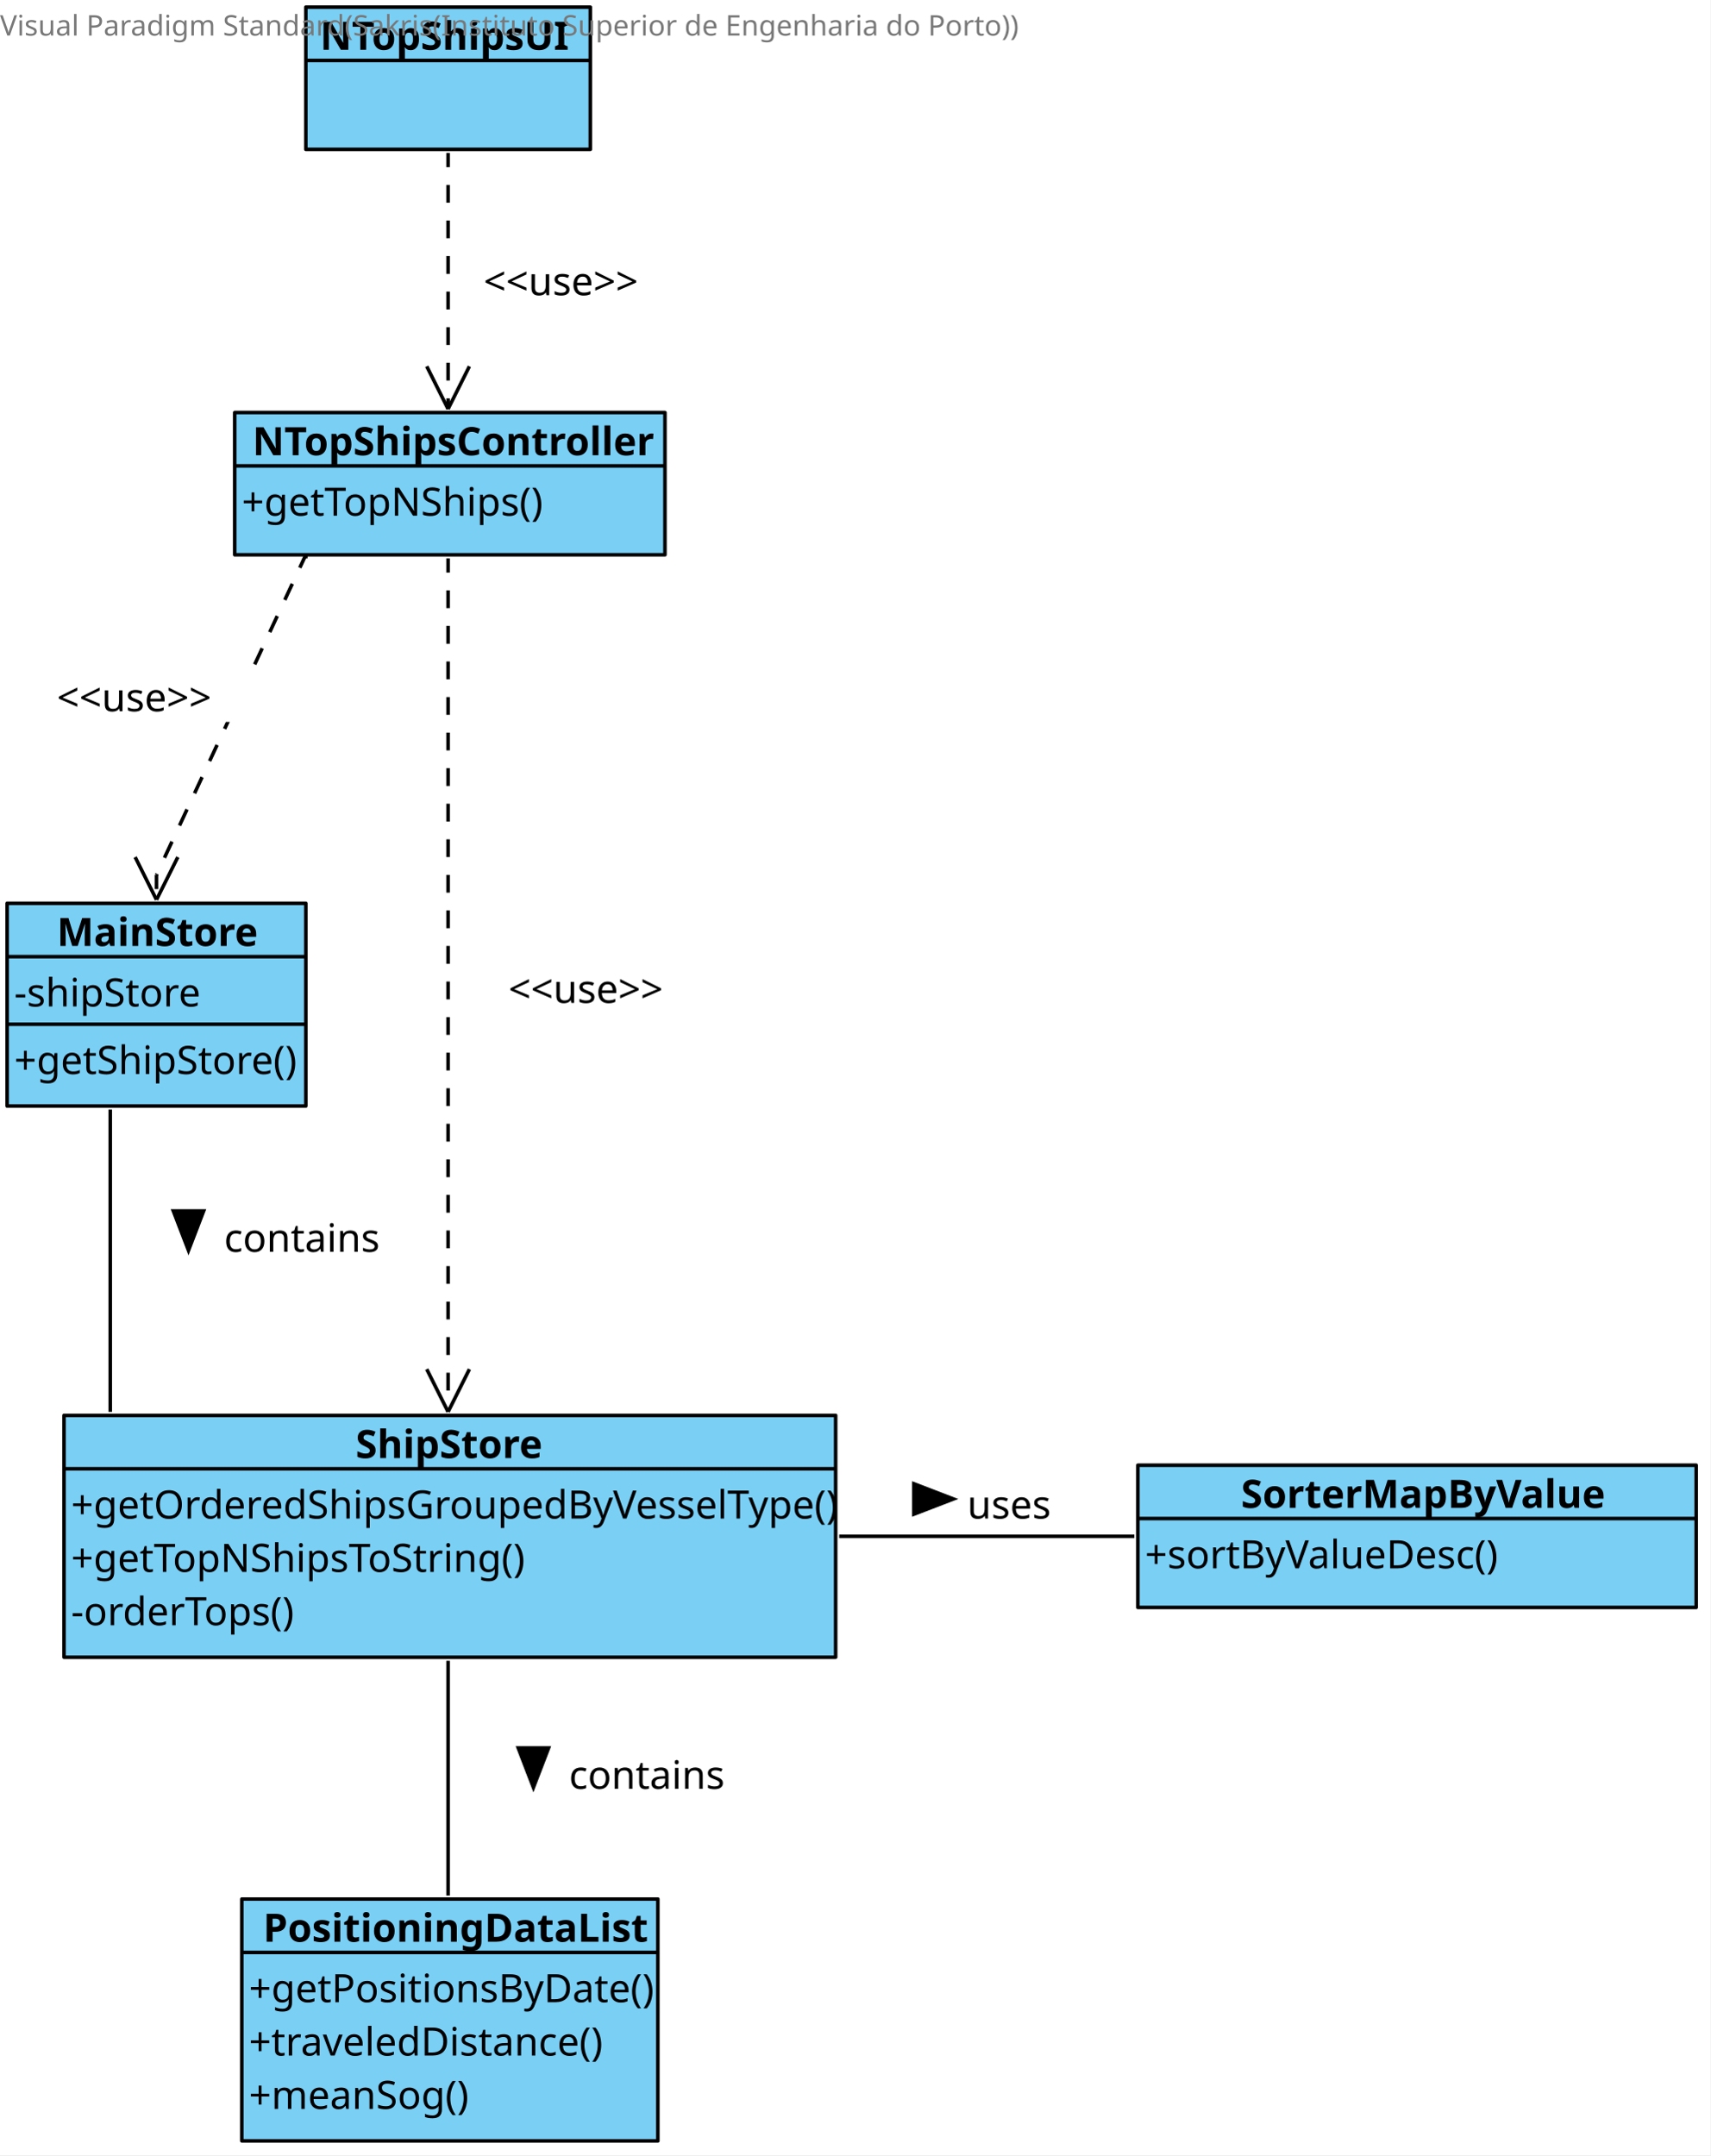
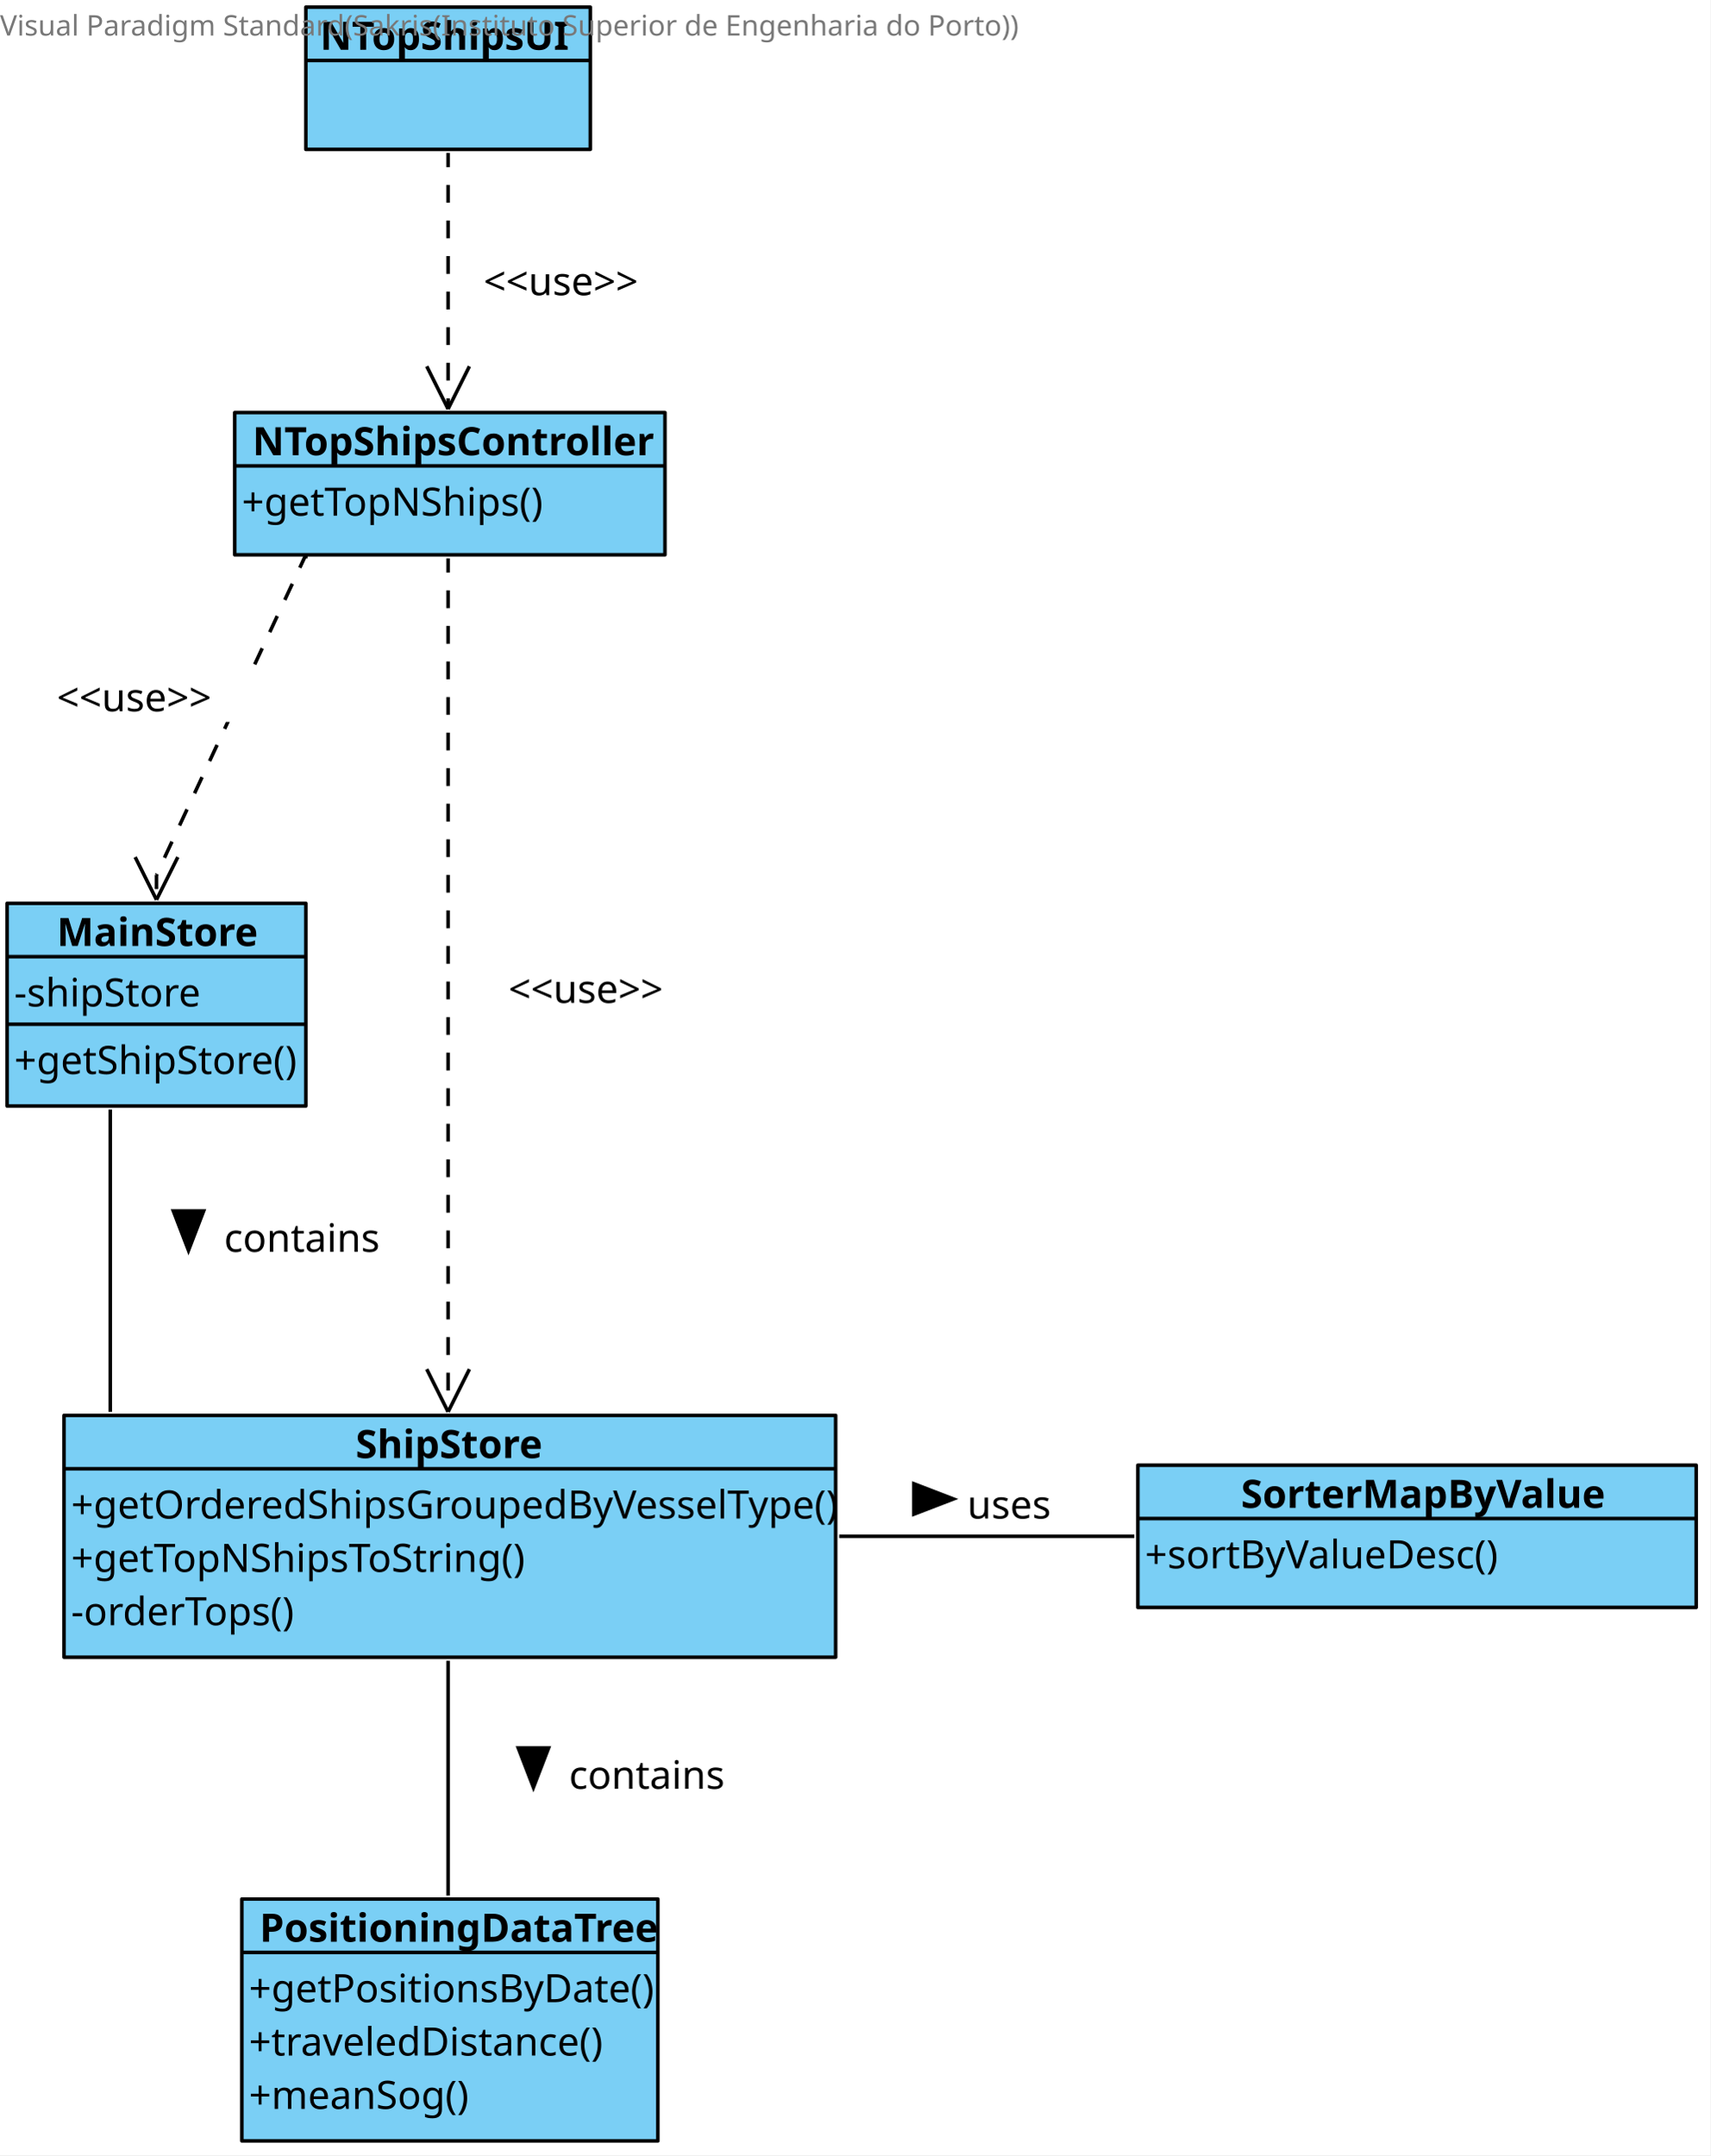
<svg xmlns="http://www.w3.org/2000/svg" fill-opacity="0" color-rendering="auto" color-interpolation="auto" text-rendering="auto" stroke="rgb(0,0,0)" stroke-linecap="square" width="481" stroke-miterlimit="10" shape-rendering="auto" stroke-opacity="0" fill="rgb(0,0,0)" stroke-dasharray="none" font-weight="normal" stroke-width="1" height="606" font-family="'Dialog'" font-style="normal" stroke-linejoin="miter" font-size="12px" stroke-dashoffset="0" image-rendering="auto">
  <defs id="genericDefs" />
  <g>
    <defs id="defs1">
      <clipPath clipPathUnits="userSpaceOnUse" id="clipPath1">
        <path d="M-7 -7 L91 -7 L91 51 L-7 51 L-7 -7 Z" />
      </clipPath>
      <clipPath clipPathUnits="userSpaceOnUse" id="clipPath2">
        <path d="M0 0 L0 25 L80 25 L80 0 Z" />
      </clipPath>
      <clipPath clipPathUnits="userSpaceOnUse" id="clipPath3">
        <path d="M0 0 L0 15 L80 15 L80 0 Z" />
      </clipPath>
      <clipPath clipPathUnits="userSpaceOnUse" id="clipPath4">
        <path d="M-7 -7 L132 -7 L132 51 L-7 51 L-7 -7 Z" />
      </clipPath>
      <clipPath clipPathUnits="userSpaceOnUse" id="clipPath5">
        <path d="M0 0 L0 25 L121 25 L121 0 Z" />
      </clipPath>
      <clipPath clipPathUnits="userSpaceOnUse" id="clipPath6">
        <path d="M0 0 L0 15 L121 15 L121 0 Z" />
      </clipPath>
      <clipPath clipPathUnits="userSpaceOnUse" id="clipPath7">
        <path d="M-7 -7 L95 -7 L95 68 L-7 68 L-7 -7 Z" />
      </clipPath>
      <clipPath clipPathUnits="userSpaceOnUse" id="clipPath8">
        <path d="M0 0 L0 42 L84 42 L84 0 Z" />
      </clipPath>
      <clipPath clipPathUnits="userSpaceOnUse" id="clipPath9">
        <path d="M0 0 L0 15 L84 15 L84 0 Z" />
      </clipPath>
      <clipPath clipPathUnits="userSpaceOnUse" id="clipPath10">
        <path d="M-7 -7 L228 -7 L228 79 L-7 79 L-7 -7 Z" />
      </clipPath>
      <clipPath clipPathUnits="userSpaceOnUse" id="clipPath11">
        <path d="M0 0 L0 53 L217 53 L217 0 Z" />
      </clipPath>
      <clipPath clipPathUnits="userSpaceOnUse" id="clipPath12">
        <path d="M0 0 L0 15 L217 15 L217 0 Z" />
      </clipPath>
      <clipPath clipPathUnits="userSpaceOnUse" id="clipPath13">
        <path d="M-7 -7 L128 -7 L128 79 L-7 79 L-7 -7 Z" />
      </clipPath>
      <clipPath clipPathUnits="userSpaceOnUse" id="clipPath14">
        <path d="M0 0 L0 53 L117 53 L117 0 Z" />
      </clipPath>
      <clipPath clipPathUnits="userSpaceOnUse" id="clipPath15">
        <path d="M0 0 L0 15 L117 15 L117 0 Z" />
      </clipPath>
      <clipPath clipPathUnits="userSpaceOnUse" id="clipPath16">
        <path d="M-7 -7 L168 -7 L168 51 L-7 51 L-7 -7 Z" />
      </clipPath>
      <clipPath clipPathUnits="userSpaceOnUse" id="clipPath17">
        <path d="M0 0 L0 25 L157 25 L157 0 Z" />
      </clipPath>
      <clipPath clipPathUnits="userSpaceOnUse" id="clipPath18">
        <path d="M0 0 L0 15 L157 15 L157 0 Z" />
      </clipPath>
      <clipPath clipPathUnits="userSpaceOnUse" id="clipPath19">
        <path d="M0 0 L104 0 L104 344 L0 344 L0 0 Z" />
      </clipPath>
      <clipPath clipPathUnits="userSpaceOnUse" id="clipPath20">
        <path d="M0 0 L0 233 L38 233 L38 249 L0 249 L0 344 L104 344 L104 181 L62 181 L62 160 L104 160 L104 0 Z" />
      </clipPath>
      <clipPath clipPathUnits="userSpaceOnUse" id="clipPath21">
        <path d="M0 0 L104 0 L104 176 L0 176 L0 0 Z" />
      </clipPath>
      <clipPath clipPathUnits="userSpaceOnUse" id="clipPath22">
        <path d="M0 0 L0 176 L104 176 L104 93 L51 93 L51 78 L104 78 L104 0 Z" />
      </clipPath>
      <clipPath clipPathUnits="userSpaceOnUse" id="clipPath23">
        <path d="M0 0 L146 0 L146 201 L0 201 L0 0 Z" />
      </clipPath>
      <clipPath clipPathUnits="userSpaceOnUse" id="clipPath24">
        <path d="M77 82 L77 97 L13 97 L13 82 ZM0 0 L0 201 L146 201 L146 182 L144 182 L144 161 L146 161 L146 0 Z" />
      </clipPath>
      <clipPath clipPathUnits="userSpaceOnUse" id="clipPath25">
        <path d="M0 0 L104 0 L104 189 L0 189 L0 0 Z" />
      </clipPath>
      <clipPath clipPathUnits="userSpaceOnUse" id="clipPath26">
        <path d="M0 0 L0 189 L104 189 L104 94 L54 94 L54 78 L104 78 L104 0 Z" />
      </clipPath>
      <clipPath clipPathUnits="userSpaceOnUse" id="clipPath27">
        <path d="M0 0 L104 0 L104 170 L0 170 L0 0 Z" />
      </clipPath>
      <clipPath clipPathUnits="userSpaceOnUse" id="clipPath28">
        <path d="M0 0 L0 170 L104 170 L104 90 L56 90 L56 74 L104 74 L104 0 Z" />
      </clipPath>
      <clipPath clipPathUnits="userSpaceOnUse" id="clipPath29">
        <path d="M0 0 L187 0 L187 104 L0 104 L0 0 Z" />
      </clipPath>
      <clipPath clipPathUnits="userSpaceOnUse" id="clipPath30">
        <path d="M121 33 L121 49 L59 49 L59 33 ZM0 0 L0 104 L187 104 L187 0 Z" />
      </clipPath>
      <clipPath clipPathUnits="userSpaceOnUse" id="clipPath31">
        <path d="M-62 -16 L124 -16 L124 32 L-62 32 L-62 -16 Z" />
      </clipPath>
      <clipPath clipPathUnits="userSpaceOnUse" id="clipPath32">
        <path d="M-72 -16 L114 -16 L114 32 L-72 32 L-72 -16 Z" />
      </clipPath>
      <clipPath clipPathUnits="userSpaceOnUse" id="clipPath33">
        <path d="M-79 -16 L158 -16 L158 32 L-79 32 L-79 -16 Z" />
      </clipPath>
      <clipPath clipPathUnits="userSpaceOnUse" id="clipPath34">
        <path d="M-89 -16 L148 -16 L148 32 L-89 32 L-89 -16 Z" />
      </clipPath>
      <clipPath clipPathUnits="userSpaceOnUse" id="clipPath35">
        <path d="M-64 -15 L128 -15 L128 30 L-64 30 L-64 -15 Z" />
      </clipPath>
      <clipPath clipPathUnits="userSpaceOnUse" id="clipPath36">
        <path d="M-56 -21 L112 -21 L112 42 L-56 42 L-56 -21 Z" />
      </clipPath>
    </defs>
    <g fill="white" text-rendering="geometricPrecision" fill-opacity="1" stroke-opacity="1" stroke="white">
      <rect x="0" width="481" height="606" y="0" stroke="none" />
    </g>
    <g font-size="11px" transform="translate(86,2)" fill-opacity="1" fill="rgb(122,207,245)" text-rendering="geometricPrecision" image-rendering="optimizeQuality" font-family="sans-serif" stroke="rgb(122,207,245)" font-weight="bold" stroke-opacity="1">
      <rect x="0" width="80" height="40" y="0" clip-path="url(#clipPath1)" stroke="none" />
    </g>
    <g fill-opacity="1" text-rendering="geometricPrecision" stroke="black" stroke-linecap="butt" transform="translate(86,2)" stroke-miterlimit="0" stroke-opacity="1" fill="black" font-weight="bold" font-family="sans-serif" stroke-linejoin="round" font-size="11px" image-rendering="optimizeQuality">
      <rect fill="none" x="0" width="80" height="40" y="0" clip-path="url(#clipPath1)" />
      <line y2="15" fill="none" x1="0" clip-path="url(#clipPath1)" x2="80" y1="15" />
    </g>
    <g font-size="11px" transform="translate(86,2)" fill-opacity="1" fill="black" text-rendering="geometricPrecision" image-rendering="optimizeQuality" font-family="sans-serif" stroke="black" font-weight="bold" stroke-opacity="1">
      <text x="4" xml:space="preserve" y="12" clip-path="url(#clipPath3)" stroke="none">NTopShipsUI</text>
    </g>
    <g font-size="11px" transform="translate(66,116)" fill-opacity="1" fill="rgb(122,207,245)" text-rendering="geometricPrecision" image-rendering="optimizeQuality" font-family="sans-serif" stroke="rgb(122,207,245)" font-weight="bold" stroke-opacity="1">
      <rect x="0" width="121" height="40" y="0" clip-path="url(#clipPath4)" stroke="none" />
    </g>
    <g fill-opacity="1" text-rendering="geometricPrecision" stroke="black" stroke-linecap="butt" transform="translate(66,116)" stroke-miterlimit="0" stroke-opacity="1" fill="black" font-weight="bold" font-family="sans-serif" stroke-linejoin="round" font-size="11px" image-rendering="optimizeQuality">
      <rect fill="none" x="0" width="121" height="40" y="0" clip-path="url(#clipPath4)" />
      <line y2="15" fill="none" x1="0" clip-path="url(#clipPath4)" x2="121" y1="15" />
    </g>
    <g font-size="11px" transform="matrix(1,0,0,1,66,131)" fill-opacity="1" fill="black" text-rendering="geometricPrecision" image-rendering="optimizeQuality" font-family="sans-serif" stroke="black" stroke-opacity="1">
      <text x="2" xml:space="preserve" y="14" clip-path="url(#clipPath5)" stroke="none">+getTopNShips()</text>
    </g>
    <g font-size="11px" transform="translate(66,116)" fill-opacity="1" fill="black" text-rendering="geometricPrecision" image-rendering="optimizeQuality" font-family="sans-serif" stroke="black" font-weight="bold" stroke-opacity="1">
      <text x="5" xml:space="preserve" y="12" clip-path="url(#clipPath6)" stroke="none">NTopShipsController</text>
    </g>
    <g font-size="11px" transform="translate(2,254)" fill-opacity="1" fill="rgb(122,207,245)" text-rendering="geometricPrecision" image-rendering="optimizeQuality" font-family="sans-serif" stroke="rgb(122,207,245)" font-weight="bold" stroke-opacity="1">
      <rect x="0" width="84" height="57" y="0" clip-path="url(#clipPath7)" stroke="none" />
    </g>
    <g fill-opacity="1" text-rendering="geometricPrecision" stroke="black" stroke-linecap="butt" transform="translate(2,254)" stroke-miterlimit="0" stroke-opacity="1" fill="black" font-weight="bold" font-family="sans-serif" stroke-linejoin="round" font-size="11px" image-rendering="optimizeQuality">
      <rect fill="none" x="0" width="84" height="57" y="0" clip-path="url(#clipPath7)" />
      <line y2="15" fill="none" x1="0" clip-path="url(#clipPath7)" x2="84" y1="15" />
    </g>
    <g font-size="11px" transform="matrix(1,0,0,1,2,269)" fill-opacity="1" fill="black" text-rendering="geometricPrecision" image-rendering="optimizeQuality" font-family="sans-serif" stroke="black" stroke-opacity="1">
      <text x="2" xml:space="preserve" y="14" clip-path="url(#clipPath8)" stroke="none">-shipStore</text>
    </g>
    <g stroke-linecap="butt" font-size="11px" transform="matrix(1,0,0,1,2,269)" fill-opacity="1" fill="black" text-rendering="geometricPrecision" image-rendering="optimizeQuality" font-family="sans-serif" stroke-linejoin="bevel" stroke="black" stroke-opacity="1" stroke-miterlimit="0">
      <line y2="19" fill="none" x1="0" clip-path="url(#clipPath8)" x2="84" y1="19" />
    </g>
    <g font-size="11px" transform="matrix(1,0,0,1,2,269)" fill-opacity="1" fill="black" text-rendering="geometricPrecision" image-rendering="optimizeQuality" font-family="sans-serif" stroke="black" stroke-opacity="1">
      <text x="2" xml:space="preserve" y="33" clip-path="url(#clipPath8)" stroke="none">+getShipStore()</text>
    </g>
    <g font-size="11px" transform="translate(2,254)" fill-opacity="1" fill="black" text-rendering="geometricPrecision" image-rendering="optimizeQuality" font-family="sans-serif" stroke="black" font-weight="bold" stroke-opacity="1">
      <text x="14" xml:space="preserve" y="12" clip-path="url(#clipPath9)" stroke="none">MainStore</text>
    </g>
    <g font-size="11px" transform="translate(18,398)" fill-opacity="1" fill="rgb(122,207,245)" text-rendering="geometricPrecision" image-rendering="optimizeQuality" font-family="sans-serif" stroke="rgb(122,207,245)" font-weight="bold" stroke-opacity="1">
      <rect x="0" width="217" height="68" y="0" clip-path="url(#clipPath10)" stroke="none" />
    </g>
    <g fill-opacity="1" text-rendering="geometricPrecision" stroke="black" stroke-linecap="butt" transform="translate(18,398)" stroke-miterlimit="0" stroke-opacity="1" fill="black" font-weight="bold" font-family="sans-serif" stroke-linejoin="round" font-size="11px" image-rendering="optimizeQuality">
      <rect fill="none" x="0" width="217" height="68" y="0" clip-path="url(#clipPath10)" />
      <line y2="15" fill="none" x1="0" clip-path="url(#clipPath10)" x2="217" y1="15" />
    </g>
    <g font-size="11px" transform="matrix(1,0,0,1,18,413)" fill-opacity="1" fill="black" text-rendering="geometricPrecision" image-rendering="optimizeQuality" font-family="sans-serif" stroke="black" stroke-opacity="1">
      <text x="2" xml:space="preserve" y="14" clip-path="url(#clipPath11)" stroke="none">+getOrderedShipsGroupedByVesselType()</text>
    </g>
    <g font-size="11px" transform="matrix(1,0,0,1,18,413)" fill-opacity="1" fill="black" text-rendering="geometricPrecision" image-rendering="optimizeQuality" font-family="sans-serif" stroke="black" stroke-opacity="1">
      <text x="2" xml:space="preserve" y="29" clip-path="url(#clipPath11)" stroke="none">+getTopNShipsToString()</text>
    </g>
    <g font-size="11px" transform="matrix(1,0,0,1,18,413)" fill-opacity="1" fill="black" text-rendering="geometricPrecision" image-rendering="optimizeQuality" font-family="sans-serif" stroke="black" stroke-opacity="1">
      <text x="2" xml:space="preserve" y="44" clip-path="url(#clipPath11)" stroke="none">-orderTops()</text>
    </g>
    <g font-size="11px" transform="translate(18,398)" fill-opacity="1" fill="black" text-rendering="geometricPrecision" image-rendering="optimizeQuality" font-family="sans-serif" stroke="black" font-weight="bold" stroke-opacity="1">
      <text x="82" xml:space="preserve" y="12" clip-path="url(#clipPath12)" stroke="none">ShipStore</text>
    </g>
    <g font-size="11px" transform="translate(68,534)" fill-opacity="1" fill="rgb(122,207,245)" text-rendering="geometricPrecision" image-rendering="optimizeQuality" font-family="sans-serif" stroke="rgb(122,207,245)" font-weight="bold" stroke-opacity="1">
      <rect x="0" width="117" height="68" y="0" clip-path="url(#clipPath13)" stroke="none" />
    </g>
    <g fill-opacity="1" text-rendering="geometricPrecision" stroke="black" stroke-linecap="butt" transform="translate(68,534)" stroke-miterlimit="0" stroke-opacity="1" fill="black" font-weight="bold" font-family="sans-serif" stroke-linejoin="round" font-size="11px" image-rendering="optimizeQuality">
      <rect fill="none" x="0" width="117" height="68" y="0" clip-path="url(#clipPath13)" />
      <line y2="15" fill="none" x1="0" clip-path="url(#clipPath13)" x2="117" y1="15" />
    </g>
    <g font-size="11px" transform="matrix(1,0,0,1,68,549)" fill-opacity="1" fill="black" text-rendering="geometricPrecision" image-rendering="optimizeQuality" font-family="sans-serif" stroke="black" stroke-opacity="1">
      <text x="2" xml:space="preserve" y="14" clip-path="url(#clipPath14)" stroke="none">+getPositionsByDate()</text>
    </g>
    <g font-size="11px" transform="matrix(1,0,0,1,68,549)" fill-opacity="1" fill="black" text-rendering="geometricPrecision" image-rendering="optimizeQuality" font-family="sans-serif" stroke="black" stroke-opacity="1">
      <text x="2" xml:space="preserve" y="29" clip-path="url(#clipPath14)" stroke="none">+traveledDistance()</text>
    </g>
    <g font-size="11px" transform="matrix(1,0,0,1,68,549)" fill-opacity="1" fill="black" text-rendering="geometricPrecision" image-rendering="optimizeQuality" font-family="sans-serif" stroke="black" stroke-opacity="1">
      <text x="2" xml:space="preserve" y="44" clip-path="url(#clipPath14)" stroke="none">+meanSog()</text>
    </g>
    <g font-size="11px" transform="translate(68,534)" fill-opacity="1" fill="black" text-rendering="geometricPrecision" image-rendering="optimizeQuality" font-family="sans-serif" stroke="black" font-weight="bold" stroke-opacity="1">
-       <text x="6" xml:space="preserve" y="12" clip-path="url(#clipPath15)" stroke="none">PositioningDataList</text>
+       <text x="5" xml:space="preserve" y="12" clip-path="url(#clipPath15)" stroke="none">PositioningDataTree</text>
    </g>
    <g font-size="11px" transform="translate(320,412)" fill-opacity="1" fill="rgb(122,207,245)" text-rendering="geometricPrecision" image-rendering="optimizeQuality" font-family="sans-serif" stroke="rgb(122,207,245)" font-weight="bold" stroke-opacity="1">
      <rect x="0" width="157" height="40" y="0" clip-path="url(#clipPath16)" stroke="none" />
    </g>
    <g fill-opacity="1" text-rendering="geometricPrecision" stroke="black" stroke-linecap="butt" transform="translate(320,412)" stroke-miterlimit="0" stroke-opacity="1" fill="black" font-weight="bold" font-family="sans-serif" stroke-linejoin="round" font-size="11px" image-rendering="optimizeQuality">
      <rect fill="none" x="0" width="157" height="40" y="0" clip-path="url(#clipPath16)" />
      <line y2="15" fill="none" x1="0" clip-path="url(#clipPath16)" x2="157" y1="15" />
    </g>
    <g font-size="11px" transform="matrix(1,0,0,1,320,427)" fill-opacity="1" fill="black" text-rendering="geometricPrecision" image-rendering="optimizeQuality" font-family="sans-serif" stroke="black" stroke-opacity="1">
      <text x="2" xml:space="preserve" y="14" clip-path="url(#clipPath17)" stroke="none">+sortByValueDesc()</text>
    </g>
    <g font-size="11px" transform="translate(320,412)" fill-opacity="1" fill="black" text-rendering="geometricPrecision" image-rendering="optimizeQuality" font-family="sans-serif" stroke="black" font-weight="bold" stroke-opacity="1">
      <text x="29" xml:space="preserve" y="12" clip-path="url(#clipPath18)" stroke="none">SorterMapByValue</text>
    </g>
    <g fill-opacity="1" text-rendering="geometricPrecision" stroke="black" stroke-linecap="butt" transform="translate(76,107)" stroke-opacity="1" fill="black" stroke-dasharray="5" font-family="sans-serif" stroke-linejoin="round" font-size="11px" stroke-dashoffset="1" image-rendering="optimizeQuality">
      <line y2="290" fill="none" x1="50" clip-path="url(#clipPath20)" x2="50" y1="50" />
      <line clip-path="url(#clipPath20)" stroke-dashoffset="0" fill="none" x1="50" x2="56" y1="290" y2="278" stroke-dasharray="none" />
      <line clip-path="url(#clipPath20)" stroke-dashoffset="0" fill="none" x1="50" x2="44" y1="290" y2="278" stroke-dasharray="none" />
    </g>
    <g fill-opacity="1" text-rendering="geometricPrecision" stroke="black" stroke-linecap="butt" transform="translate(76,-7)" stroke-opacity="1" fill="black" stroke-dasharray="5" font-family="sans-serif" stroke-linejoin="round" font-size="11px" stroke-dashoffset="1" image-rendering="optimizeQuality">
      <line y2="122" fill="none" x1="50" clip-path="url(#clipPath22)" x2="50" y1="50" />
      <line clip-path="url(#clipPath22)" stroke-dashoffset="0" fill="none" x1="50" x2="56" y1="122" y2="110" stroke-dasharray="none" />
      <line clip-path="url(#clipPath22)" stroke-dashoffset="0" fill="none" x1="50" x2="44" y1="122" y2="110" stroke-dasharray="none" />
    </g>
    <g fill-opacity="1" text-rendering="geometricPrecision" stroke="black" stroke-linecap="butt" transform="translate(-6,106)" stroke-opacity="1" fill="black" stroke-dasharray="5" font-family="sans-serif" stroke-linejoin="round" font-size="11px" stroke-dashoffset="1" image-rendering="optimizeQuality">
      <line y2="50" fill="none" x1="92" clip-path="url(#clipPath24)" x2="92" y1="51" />
      <line y2="140" fill="none" x1="92" clip-path="url(#clipPath24)" x2="50" y1="50" />
      <line y2="147" fill="none" x1="50" clip-path="url(#clipPath24)" x2="50" y1="140" />
      <line clip-path="url(#clipPath24)" stroke-dashoffset="0" fill="none" x1="50" x2="56" y1="147" y2="135" stroke-dasharray="none" />
      <line clip-path="url(#clipPath24)" stroke-dashoffset="0" fill="none" x1="50" x2="44" y1="147" y2="135" stroke-dasharray="none" />
    </g>
    <g stroke-linecap="butt" font-size="11px" transform="translate(-19,262)" fill-opacity="1" fill="black" text-rendering="geometricPrecision" image-rendering="optimizeQuality" font-family="sans-serif" stroke-linejoin="round" stroke="black" stroke-opacity="1">
      <line y2="135" fill="none" x1="50" clip-path="url(#clipPath26)" x2="50" y1="50" />
    </g>
    <g stroke-linecap="butt" font-size="11px" transform="translate(76,417)" fill-opacity="1" fill="black" text-rendering="geometricPrecision" image-rendering="optimizeQuality" font-family="sans-serif" stroke-linejoin="round" stroke="black" stroke-opacity="1">
      <line y2="116" fill="none" x1="50" clip-path="url(#clipPath28)" x2="50" y1="50" />
    </g>
    <g stroke-linecap="butt" font-size="11px" transform="translate(186,382)" fill-opacity="1" fill="black" text-rendering="geometricPrecision" image-rendering="optimizeQuality" font-family="sans-serif" stroke-linejoin="round" stroke="black" stroke-opacity="1">
      <line y2="50" fill="none" x1="50" clip-path="url(#clipPath30)" x2="133" y1="50" />
    </g>
    <g font-size="11px" transform="translate(255,415)" fill-opacity="1" fill="black" text-rendering="geometricPrecision" image-rendering="optimizeQuality" font-family="sans-serif" stroke="black" stroke-opacity="1">
      <path d="M14.5 6.5 L1.5 11.5 L1.5 1.5 Z" stroke="none" clip-path="url(#clipPath32)" />
      <text x="27" xml:space="preserve" y="12" clip-path="url(#clipPath31)" transform="translate(-10,0)" stroke="none">uses</text>
    </g>
    <g font-size="11px" transform="translate(142,491)" fill-opacity="1" fill="black" text-rendering="geometricPrecision" image-rendering="optimizeQuality" font-family="sans-serif" stroke="black" stroke-opacity="1">
      <path d="M8 13 L3 0 L13 0 Z" stroke="none" clip-path="url(#clipPath34)" />
      <text x="28" xml:space="preserve" y="12" clip-path="url(#clipPath33)" transform="translate(-10,0)" stroke="none">contains</text>
    </g>
    <g font-size="11px" transform="translate(45,340)" fill-opacity="1" fill="black" text-rendering="geometricPrecision" image-rendering="optimizeQuality" font-family="sans-serif" stroke="black" stroke-opacity="1">
      <path d="M8 13 L3 0 L13 0 Z" stroke="none" clip-path="url(#clipPath34)" />
      <text x="28" xml:space="preserve" y="12" clip-path="url(#clipPath33)" transform="translate(-10,0)" stroke="none">contains</text>
    </g>
    <g font-size="11px" transform="translate(7,188)" fill-opacity="1" fill="black" text-rendering="geometricPrecision" image-rendering="optimizeQuality" font-family="sans-serif" stroke="black" stroke-opacity="1">
      <text x="9" xml:space="preserve" y="12" clip-path="url(#clipPath35)" stroke="none">&lt;&lt;use&gt;&gt;</text>
    </g>
    <g font-size="11px" transform="translate(127,71)" fill-opacity="1" fill="black" text-rendering="geometricPrecision" image-rendering="optimizeQuality" font-family="sans-serif" stroke="black" stroke-opacity="1">
      <text x="9" xml:space="preserve" y="12" clip-path="url(#clipPath35)" stroke="none">&lt;&lt;use&gt;&gt;</text>
    </g>
    <g font-size="11px" transform="translate(138,267)" fill-opacity="1" fill="black" text-rendering="geometricPrecision" image-rendering="optimizeQuality" font-family="sans-serif" stroke="black" stroke-opacity="1">
      <text x="5" xml:space="preserve" y="15" clip-path="url(#clipPath36)" stroke="none">&lt;&lt;use&gt;&gt;</text>
    </g>
    <g font-size="8px" fill-opacity="1" fill="rgb(120,120,120)" text-rendering="geometricPrecision" image-rendering="optimizeQuality" stroke="rgb(120,120,120)" stroke-opacity="1">
      <text x="0" xml:space="preserve" y="10" stroke="none">Visual Paradigm Standard(Sakris(Instituto Superior de Engenharia do Porto))</text>
    </g>
  </g>
</svg>
